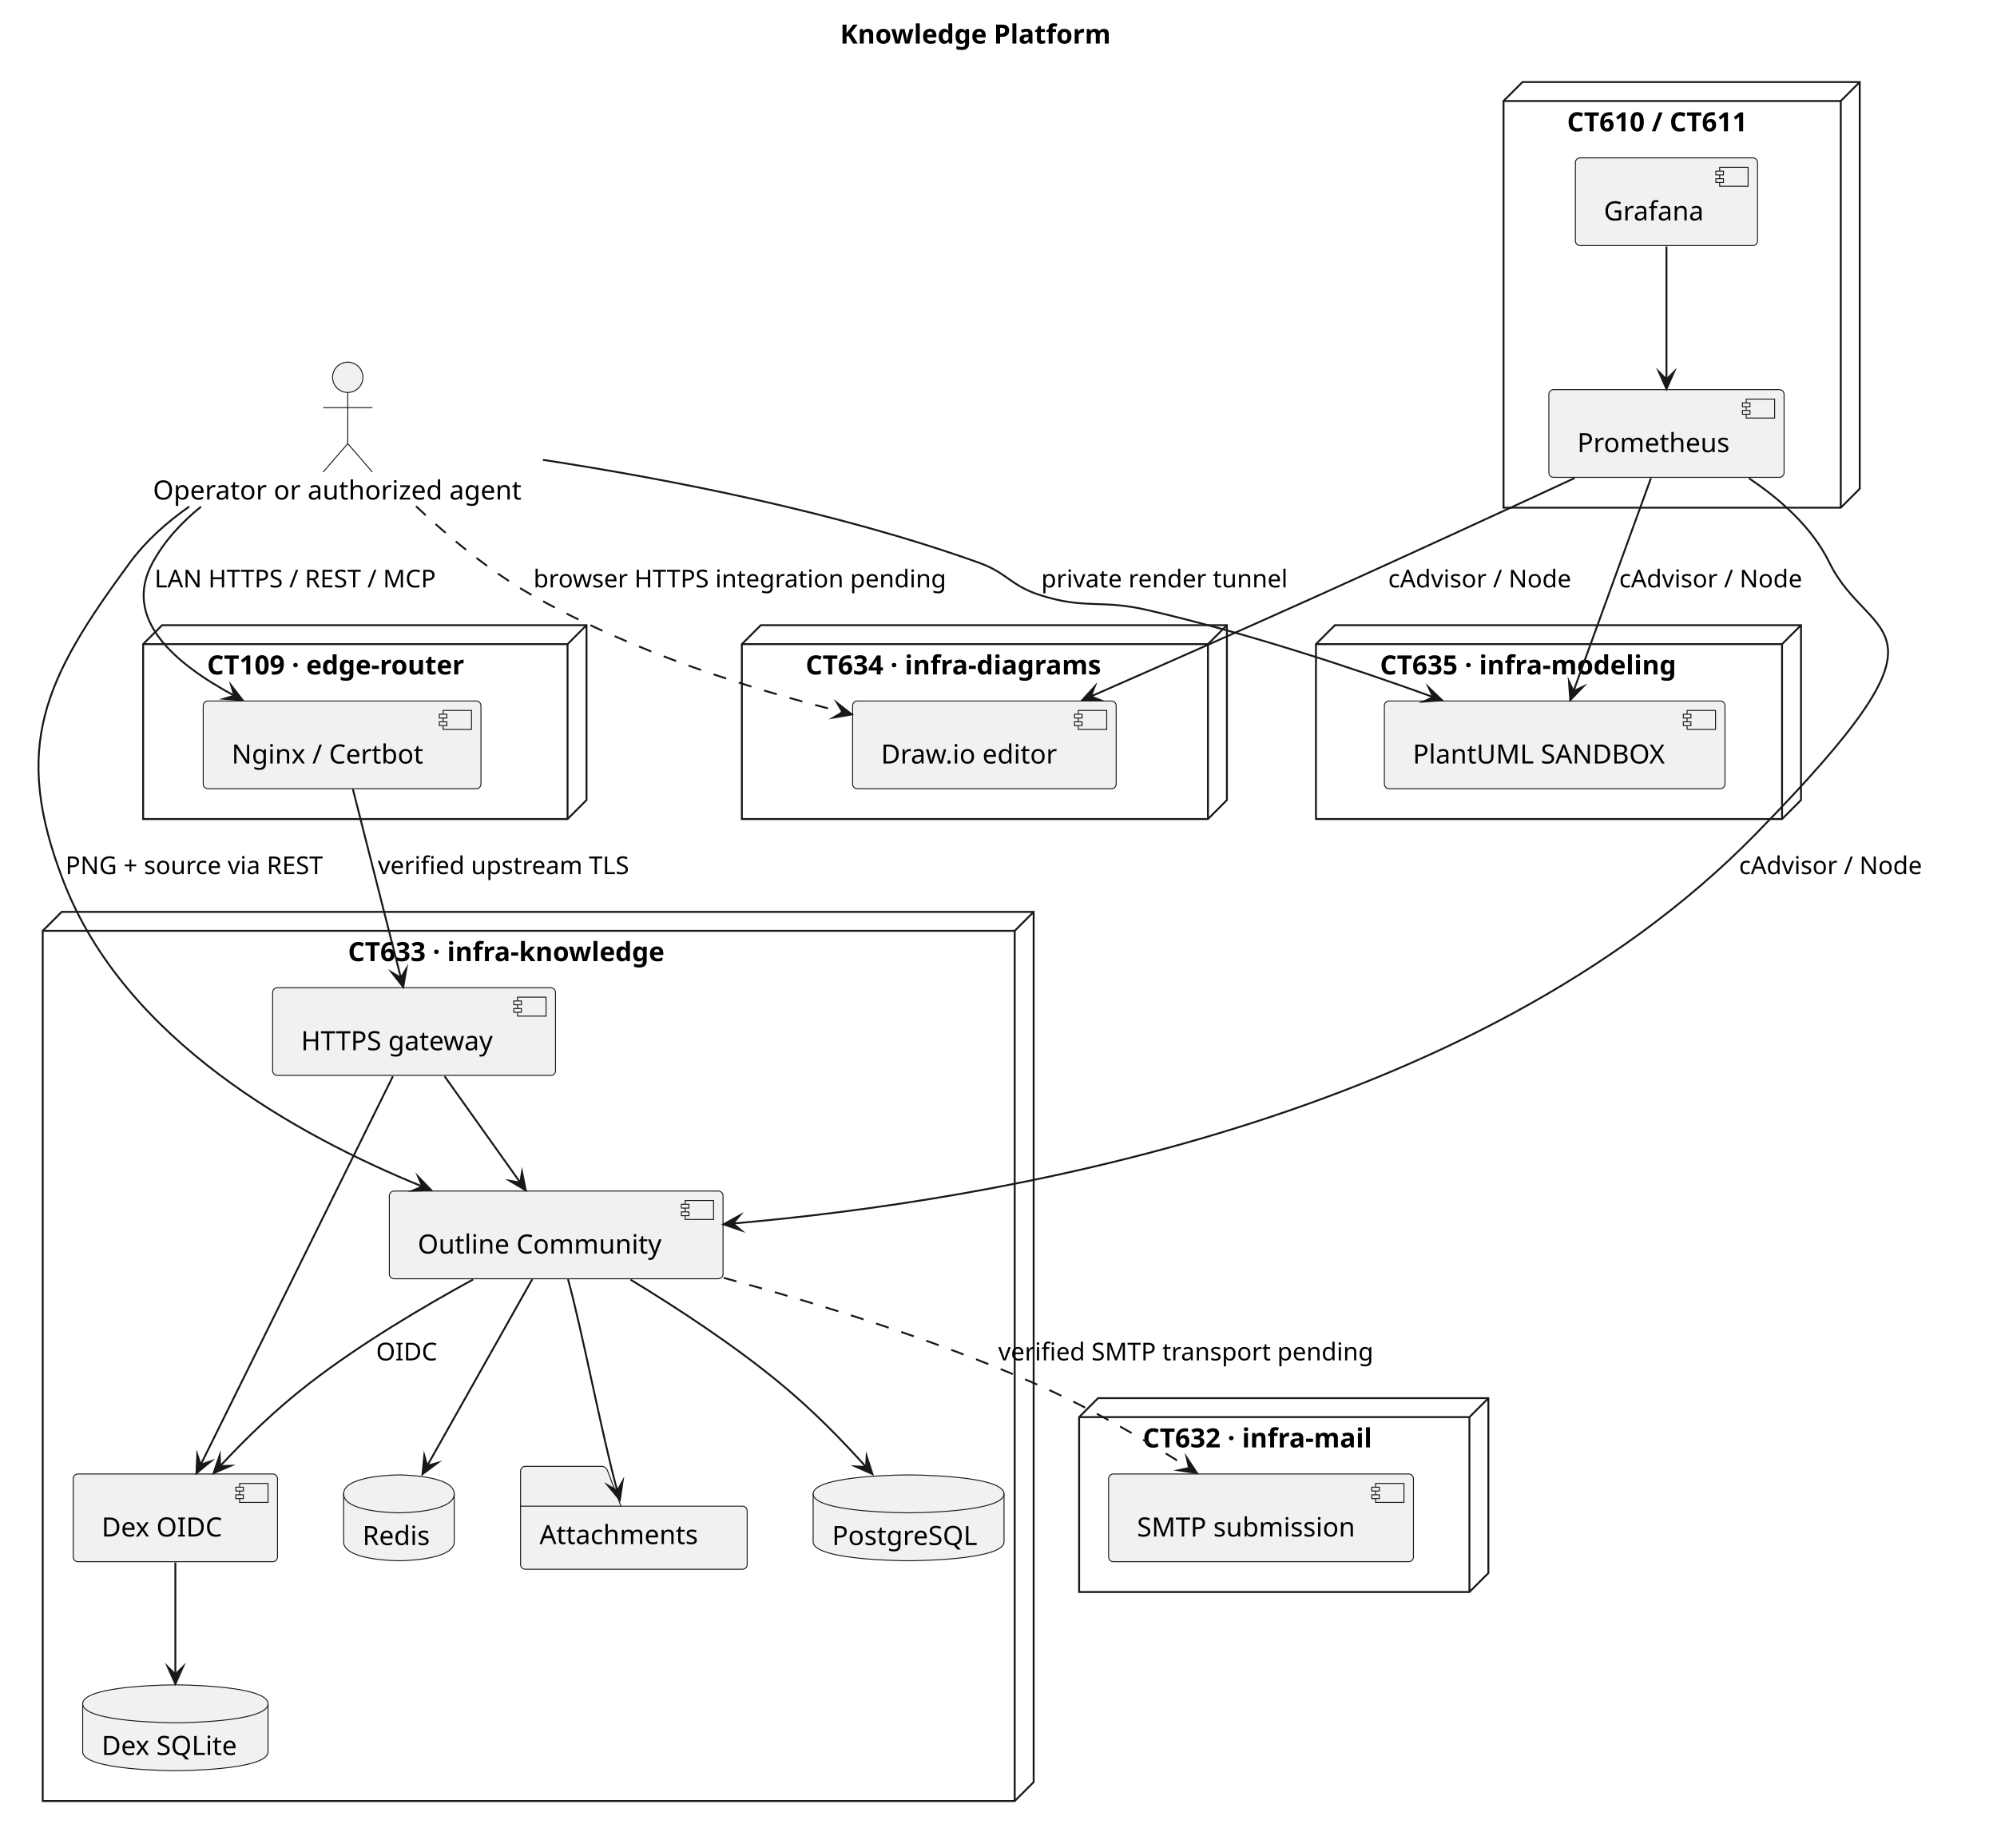
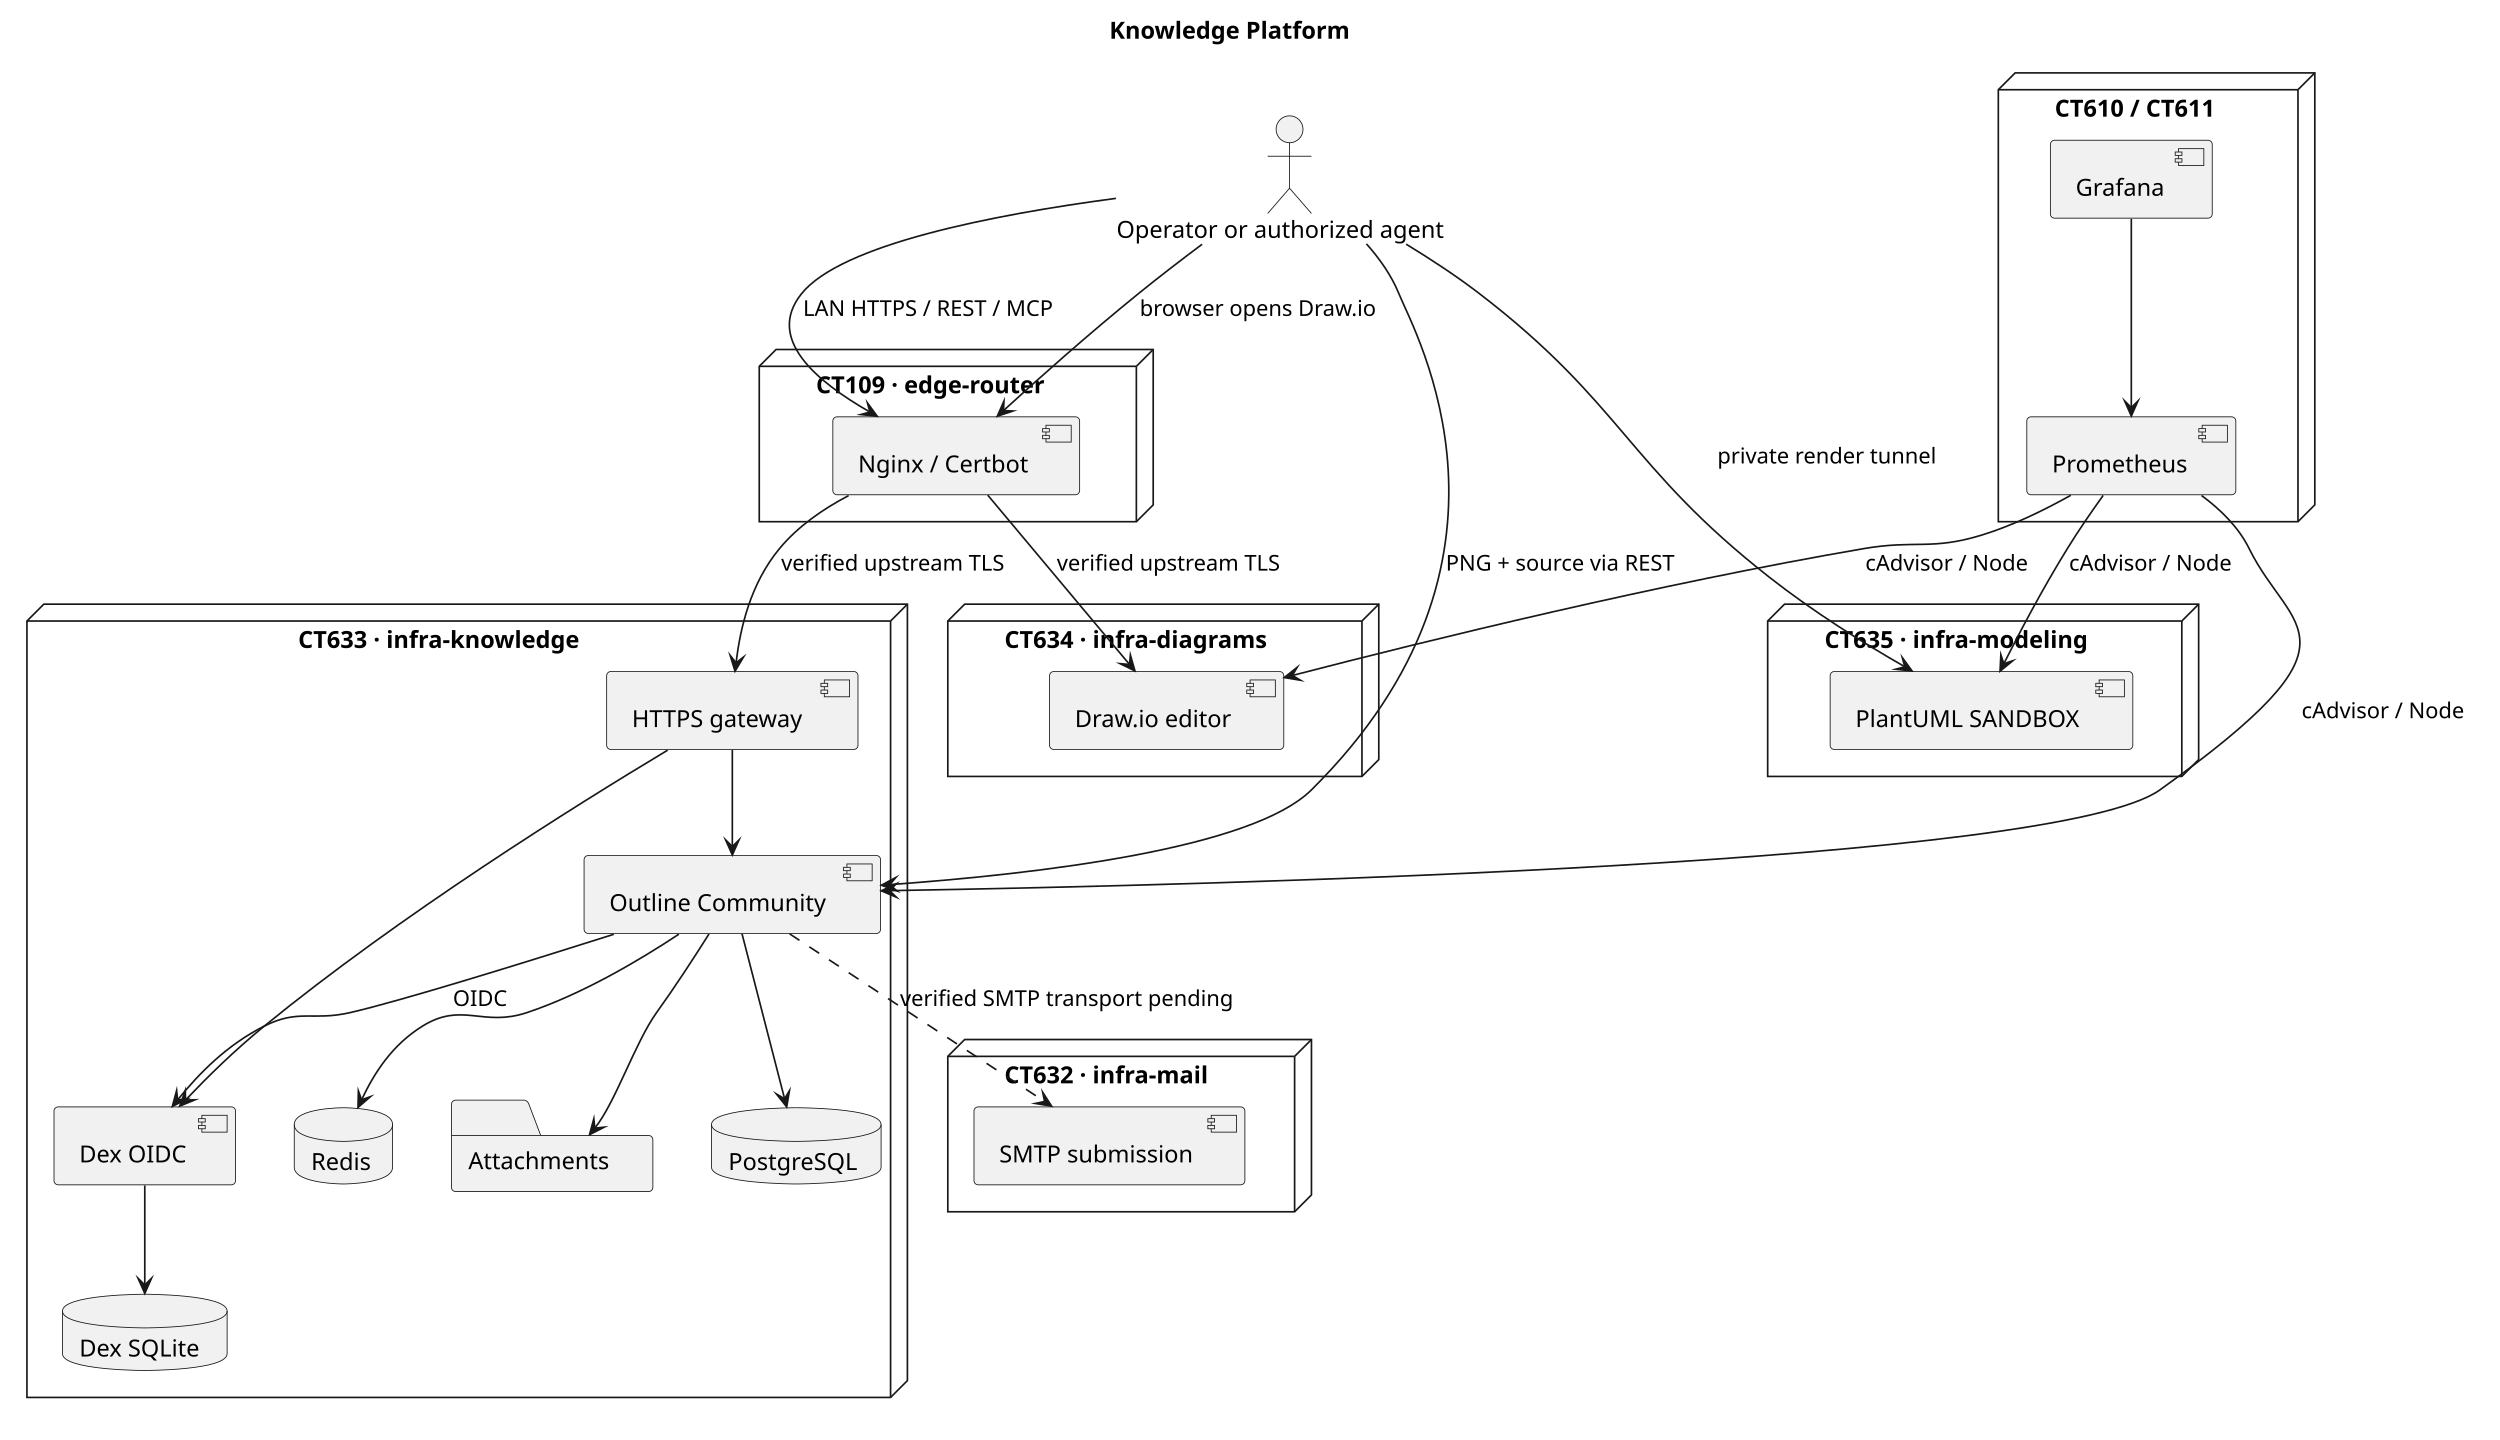
- <svg xmlns="http://www.w3.org/2000/svg" version="1.1" data-diagram-type="DESCRIPTION" style="width:1054px;height:975px;background:#FFFFFF;" width="1054px" height="975px" viewBox="0 0 1054 975" zoomAndPan="magnify" preserveAspectRatio="none" contentStyleType="text/css">
+ <svg xmlns="http://www.w3.org/2000/svg" version="1.1" data-diagram-type="DESCRIPTION" style="width:1485px;height:855px;background:#FFFFFF;" width="1485px" height="855px" viewBox="0 0 1485 855" zoomAndPan="magnify" preserveAspectRatio="none" contentStyleType="text/css">
  <defs />
  <g font-family="sans-serif" lengthAdjust="spacing">
    <g class="title" data-source-line="1">
-       <text x="443.413" y="22.995" fill="#000" font-size="14" textLength="160.474" font-weight="700">Knowledge Platform</text>
+       <text x="658.949" y="22.995" fill="#000" font-size="14" textLength="160.474" font-weight="700">Knowledge Platform</text>
    </g>
    <g class="cluster" data-qualified-name="CT109 . edge-router" id="ent0002" data-source-line="3">
-       <polygon points="75.55,339.897,85.55,329.897,309.55,329.897,309.55,422.187,299.55,432.187,75.55,432.187,75.55,339.897" fill="none" style="stroke:#181818;stroke-width:1;stroke-linejoin:miter;stroke-miterlimit:10;" />
-       <line x1="299.55" y1="339.897" x2="309.55" y2="329.897" style="stroke:#181818;stroke-width:1;" />
-       <line x1="75.55" y1="339.897" x2="299.55" y2="339.897" style="stroke:#181818;stroke-width:1;" />
-       <line x1="299.55" y1="339.897" x2="299.55" y2="432.187" style="stroke:#181818;stroke-width:1;" />
-       <text x="109.28" y="355.892" fill="#000" font-size="14" textLength="158.539" font-weight="700">CT109 · edge-router</text>
+       <polygon points="451,217.597,461,207.597,685,207.597,685,299.887,675,309.887,451,309.887,451,217.597" fill="none" style="stroke:#181818;stroke-width:1;stroke-linejoin:miter;stroke-miterlimit:10;" />
+       <line x1="675" y1="217.597" x2="685" y2="207.597" style="stroke:#181818;stroke-width:1;" />
+       <line x1="451" y1="217.597" x2="675" y2="217.597" style="stroke:#181818;stroke-width:1;" />
+       <line x1="675" y1="217.597" x2="675" y2="309.887" style="stroke:#181818;stroke-width:1;" />
+       <text x="484.73" y="233.592" fill="#000" font-size="14" textLength="158.539" font-weight="700">CT109 · edge-router</text>
    </g>
    <g class="cluster" data-qualified-name="CT633 . infra-knowledge" id="ent0004" data-source-line="6">
-       <polygon points="22.55,491.187,32.55,481.187,545.55,481.187,545.55,940.377,535.55,950.377,22.55,950.377,22.55,491.187" fill="none" style="stroke:#181818;stroke-width:1;stroke-linejoin:miter;stroke-miterlimit:10;" />
-       <line x1="535.55" y1="491.187" x2="545.55" y2="481.187" style="stroke:#181818;stroke-width:1;" />
-       <line x1="22.55" y1="491.187" x2="535.55" y2="491.187" style="stroke:#181818;stroke-width:1;" />
-       <line x1="535.55" y1="491.187" x2="535.55" y2="950.377" style="stroke:#181818;stroke-width:1;" />
-       <text x="183.653" y="507.182" fill="#000" font-size="14" textLength="192.794" font-weight="700">CT633 · infra-knowledge</text>
+       <polygon points="16,368.887,26,358.887,539,358.887,539,820.077,529,830.077,16,830.077,16,368.887" fill="none" style="stroke:#181818;stroke-width:1;stroke-linejoin:miter;stroke-miterlimit:10;" />
+       <line x1="529" y1="368.887" x2="539" y2="358.887" style="stroke:#181818;stroke-width:1;" />
+       <line x1="16" y1="368.887" x2="529" y2="368.887" style="stroke:#181818;stroke-width:1;" />
+       <line x1="529" y1="368.887" x2="529" y2="830.077" style="stroke:#181818;stroke-width:1;" />
+       <text x="177.103" y="384.882" fill="#000" font-size="14" textLength="192.794" font-weight="700">CT633 · infra-knowledge</text>
    </g>
    <g class="cluster" data-qualified-name="CT634 . infra-diagrams" id="ent0012" data-source-line="15">
-       <polygon points="391.55,339.897,401.55,329.897,647.55,329.897,647.55,422.187,637.55,432.187,391.55,432.187,391.55,339.897" fill="none" style="stroke:#181818;stroke-width:1;stroke-linejoin:miter;stroke-miterlimit:10;" />
-       <line x1="637.55" y1="339.897" x2="647.55" y2="329.897" style="stroke:#181818;stroke-width:1;" />
-       <line x1="391.55" y1="339.897" x2="637.55" y2="339.897" style="stroke:#181818;stroke-width:1;" />
-       <line x1="637.55" y1="339.897" x2="637.55" y2="432.187" style="stroke:#181818;stroke-width:1;" />
-       <text x="425.203" y="355.892" fill="#000" font-size="14" textLength="180.694" font-weight="700">CT634 · infra-diagrams</text>
+       <polygon points="563,368.887,573,358.887,819,358.887,819,451.187,809,461.187,563,461.187,563,368.887" fill="none" style="stroke:#181818;stroke-width:1;stroke-linejoin:miter;stroke-miterlimit:10;" />
+       <line x1="809" y1="368.887" x2="819" y2="358.887" style="stroke:#181818;stroke-width:1;" />
+       <line x1="563" y1="368.887" x2="809" y2="368.887" style="stroke:#181818;stroke-width:1;" />
+       <line x1="809" y1="368.887" x2="809" y2="461.187" style="stroke:#181818;stroke-width:1;" />
+       <text x="596.653" y="384.882" fill="#000" font-size="14" textLength="180.694" font-weight="700">CT634 · infra-diagrams</text>
    </g>
    <g class="cluster" data-qualified-name="CT635 . infra-modeling" id="ent0014" data-source-line="18">
-       <polygon points="694.55,339.897,704.55,329.897,950.55,329.897,950.55,422.187,940.55,432.187,694.55,432.187,694.55,339.897" fill="none" style="stroke:#181818;stroke-width:1;stroke-linejoin:miter;stroke-miterlimit:10;" />
-       <line x1="940.55" y1="339.897" x2="950.55" y2="329.897" style="stroke:#181818;stroke-width:1;" />
-       <line x1="694.55" y1="339.897" x2="940.55" y2="339.897" style="stroke:#181818;stroke-width:1;" />
-       <line x1="940.55" y1="339.897" x2="940.55" y2="432.187" style="stroke:#181818;stroke-width:1;" />
-       <text x="728.329" y="355.892" fill="#000" font-size="14" textLength="180.441" font-weight="700">CT635 · infra-modeling</text>
+       <polygon points="1050,368.887,1060,358.887,1306,358.887,1306,451.187,1296,461.187,1050,461.187,1050,368.887" fill="none" style="stroke:#181818;stroke-width:1;stroke-linejoin:miter;stroke-miterlimit:10;" />
+       <line x1="1296" y1="368.887" x2="1306" y2="358.887" style="stroke:#181818;stroke-width:1;" />
+       <line x1="1050" y1="368.887" x2="1296" y2="368.887" style="stroke:#181818;stroke-width:1;" />
+       <line x1="1296" y1="368.887" x2="1296" y2="461.187" style="stroke:#181818;stroke-width:1;" />
+       <text x="1083.779" y="384.882" fill="#000" font-size="14" textLength="180.441" font-weight="700">CT635 · infra-modeling</text>
    </g>
    <g class="cluster" data-qualified-name="CT632 . infra-mail" id="ent0016" data-source-line="21">
-       <polygon points="569.55,747.787,579.55,737.787,785.55,737.787,785.55,830.077,775.55,840.077,569.55,840.077,569.55,747.787" fill="none" style="stroke:#181818;stroke-width:1;stroke-linejoin:miter;stroke-miterlimit:10;" />
-       <line x1="775.55" y1="747.787" x2="785.55" y2="737.787" style="stroke:#181818;stroke-width:1;" />
-       <line x1="569.55" y1="747.787" x2="775.55" y2="747.787" style="stroke:#181818;stroke-width:1;" />
-       <line x1="775.55" y1="747.787" x2="775.55" y2="840.077" style="stroke:#181818;stroke-width:1;" />
-       <text x="603.167" y="763.782" fill="#000" font-size="14" textLength="140.766" font-weight="700">CT632 · infra-mail</text>
+       <polygon points="563,627.487,573,617.487,779,617.487,779,709.777,769,719.777,563,719.777,563,627.487" fill="none" style="stroke:#181818;stroke-width:1;stroke-linejoin:miter;stroke-miterlimit:10;" />
+       <line x1="769" y1="627.487" x2="779" y2="617.487" style="stroke:#181818;stroke-width:1;" />
+       <line x1="563" y1="627.487" x2="769" y2="627.487" style="stroke:#181818;stroke-width:1;" />
+       <line x1="769" y1="627.487" x2="769" y2="719.777" style="stroke:#181818;stroke-width:1;" />
+       <text x="596.617" y="643.482" fill="#000" font-size="14" textLength="140.766" font-weight="700">CT632 · infra-mail</text>
    </g>
    <g class="cluster" data-qualified-name="CT610 . CT611" id="ent0018" data-source-line="24">
-       <polygon points="793.55,53.297,803.55,43.297,981.55,43.297,981.55,257.897,971.55,267.897,793.55,267.897,793.55,53.297" fill="none" style="stroke:#181818;stroke-width:1;stroke-linejoin:miter;stroke-miterlimit:10;" />
-       <line x1="971.55" y1="53.297" x2="981.55" y2="43.297" style="stroke:#181818;stroke-width:1;" />
-       <line x1="793.55" y1="53.297" x2="971.55" y2="53.297" style="stroke:#181818;stroke-width:1;" />
-       <line x1="971.55" y1="53.297" x2="971.55" y2="267.897" style="stroke:#181818;stroke-width:1;" />
-       <text x="827.071" y="69.292" fill="#000" font-size="14" textLength="112.957" font-weight="700">CT610 / CT611</text>
+       <polygon points="1187,53.297,1197,43.297,1375,43.297,1375,299.887,1365,309.887,1187,309.887,1187,53.297" fill="none" style="stroke:#181818;stroke-width:1;stroke-linejoin:miter;stroke-miterlimit:10;" />
+       <line x1="1365" y1="53.297" x2="1375" y2="43.297" style="stroke:#181818;stroke-width:1;" />
+       <line x1="1187" y1="53.297" x2="1365" y2="53.297" style="stroke:#181818;stroke-width:1;" />
+       <line x1="1365" y1="53.297" x2="1365" y2="309.887" style="stroke:#181818;stroke-width:1;" />
+       <text x="1220.521" y="69.292" fill="#000" font-size="14" textLength="112.957" font-weight="700">CT610 / CT611</text>
    </g>
    <g class="entity" data-qualified-name="CT109 . edge-router.edge" id="ent0003" data-source-line="4">
-       <rect x="107.25" y="369.897" width="146.6" height="46.297" fill="#F1F1F1" style="stroke:#181818;stroke-width:0.5;" rx="2.5" ry="2.5" />
-       <rect x="233.85" y="374.897" width="15" height="10" fill="#F1F1F1" style="stroke:#181818;stroke-width:0.5;" />
-       <rect x="231.85" y="376.897" width="4" height="2" fill="#F1F1F1" style="stroke:#181818;stroke-width:0.5;" />
-       <rect x="231.85" y="380.897" width="4" height="2" fill="#F1F1F1" style="stroke:#181818;stroke-width:0.5;" />
-       <text x="122.25" y="402.892" fill="#000" font-size="14" textLength="106.6">Nginx / Certbot</text>
+       <rect x="494.7" y="247.597" width="146.6" height="46.297" fill="#F1F1F1" style="stroke:#181818;stroke-width:0.5;" rx="2.5" ry="2.5" />
+       <rect x="621.3" y="252.597" width="15" height="10" fill="#F1F1F1" style="stroke:#181818;stroke-width:0.5;" />
+       <rect x="619.3" y="254.597" width="4" height="2" fill="#F1F1F1" style="stroke:#181818;stroke-width:0.5;" />
+       <rect x="619.3" y="258.597" width="4" height="2" fill="#F1F1F1" style="stroke:#181818;stroke-width:0.5;" />
+       <text x="509.7" y="280.592" fill="#000" font-size="14" textLength="106.6">Nginx / Certbot</text>
    </g>
    <g class="entity" data-qualified-name="CT633 . infra-knowledge.gateway" id="ent0005" data-source-line="7">
-       <rect x="143.9" y="521.187" width="149.293" height="46.297" fill="#F1F1F1" style="stroke:#181818;stroke-width:0.5;" rx="2.5" ry="2.5" />
-       <rect x="273.193" y="526.187" width="15" height="10" fill="#F1F1F1" style="stroke:#181818;stroke-width:0.5;" />
-       <rect x="271.193" y="528.187" width="4" height="2" fill="#F1F1F1" style="stroke:#181818;stroke-width:0.5;" />
-       <rect x="271.193" y="532.187" width="4" height="2" fill="#F1F1F1" style="stroke:#181818;stroke-width:0.5;" />
-       <text x="158.9" y="554.182" fill="#000" font-size="14" textLength="109.293">HTTPS gateway</text>
+       <rect x="360.35" y="398.887" width="149.293" height="46.297" fill="#F1F1F1" style="stroke:#181818;stroke-width:0.5;" rx="2.5" ry="2.5" />
+       <rect x="489.643" y="403.887" width="15" height="10" fill="#F1F1F1" style="stroke:#181818;stroke-width:0.5;" />
+       <rect x="487.643" y="405.887" width="4" height="2" fill="#F1F1F1" style="stroke:#181818;stroke-width:0.5;" />
+       <rect x="487.643" y="409.887" width="4" height="2" fill="#F1F1F1" style="stroke:#181818;stroke-width:0.5;" />
+       <text x="375.35" y="431.882" fill="#000" font-size="14" textLength="109.293">HTTPS gateway</text>
    </g>
    <g class="entity" data-qualified-name="CT633 . infra-knowledge.dex" id="ent0006" data-source-line="8">
-       <rect x="38.63" y="777.787" width="107.833" height="46.297" fill="#F1F1F1" style="stroke:#181818;stroke-width:0.5;" rx="2.5" ry="2.5" />
-       <rect x="126.463" y="782.787" width="15" height="10" fill="#F1F1F1" style="stroke:#181818;stroke-width:0.5;" />
-       <rect x="124.463" y="784.787" width="4" height="2" fill="#F1F1F1" style="stroke:#181818;stroke-width:0.5;" />
-       <rect x="124.463" y="788.787" width="4" height="2" fill="#F1F1F1" style="stroke:#181818;stroke-width:0.5;" />
-       <text x="53.63" y="810.782" fill="#000" font-size="14" textLength="67.833">Dex OIDC</text>
+       <rect x="32.08" y="657.487" width="107.833" height="46.297" fill="#F1F1F1" style="stroke:#181818;stroke-width:0.5;" rx="2.5" ry="2.5" />
+       <rect x="119.913" y="662.487" width="15" height="10" fill="#F1F1F1" style="stroke:#181818;stroke-width:0.5;" />
+       <rect x="117.913" y="664.487" width="4" height="2" fill="#F1F1F1" style="stroke:#181818;stroke-width:0.5;" />
+       <rect x="117.913" y="668.487" width="4" height="2" fill="#F1F1F1" style="stroke:#181818;stroke-width:0.5;" />
+       <text x="47.08" y="690.482" fill="#000" font-size="14" textLength="67.833">Dex OIDC</text>
    </g>
    <g class="entity" data-qualified-name="CT633 . infra-knowledge.wiki" id="ent0007" data-source-line="9">
-       <rect x="205.49" y="628.487" width="176.124" height="46.297" fill="#F1F1F1" style="stroke:#181818;stroke-width:0.5;" rx="2.5" ry="2.5" />
-       <rect x="361.614" y="633.487" width="15" height="10" fill="#F1F1F1" style="stroke:#181818;stroke-width:0.5;" />
-       <rect x="359.614" y="635.487" width="4" height="2" fill="#F1F1F1" style="stroke:#181818;stroke-width:0.5;" />
-       <rect x="359.614" y="639.487" width="4" height="2" fill="#F1F1F1" style="stroke:#181818;stroke-width:0.5;" />
-       <text x="220.49" y="661.482" fill="#000" font-size="14" textLength="136.124">Outline Community</text>
+       <rect x="346.94" y="508.187" width="176.124" height="46.297" fill="#F1F1F1" style="stroke:#181818;stroke-width:0.5;" rx="2.5" ry="2.5" />
+       <rect x="503.064" y="513.187" width="15" height="10" fill="#F1F1F1" style="stroke:#181818;stroke-width:0.5;" />
+       <rect x="501.064" y="515.187" width="4" height="2" fill="#F1F1F1" style="stroke:#181818;stroke-width:0.5;" />
+       <rect x="501.064" y="519.187" width="4" height="2" fill="#F1F1F1" style="stroke:#181818;stroke-width:0.5;" />
+       <text x="361.94" y="541.182" fill="#000" font-size="14" textLength="136.124">Outline Community</text>
    </g>
    <g class="entity" data-qualified-name="CT633 . infra-knowledge.pg" id="ent0008" data-source-line="10">
-       <path d="M429.17,788.287 C429.17,778.287 479.546,778.287 479.546,778.287 C479.546,778.287 529.923,778.287 529.923,788.287 L529.923,813.584 C529.923,823.584 479.546,823.584 479.546,823.584 C479.546,823.584 429.17,823.584 429.17,813.584 L429.17,788.287" style="stroke:#181818;stroke-width:0.5;" fill="#F1F1F1" />
-       <path d="M429.17,788.287 C429.17,798.287 479.546,798.287 479.546,798.287 C479.546,798.287 529.923,798.287 529.923,788.287" style="stroke:#181818;stroke-width:0.5;" fill="none" />
-       <text x="439.17" y="815.282" fill="#000" font-size="14" textLength="80.753">PostgreSQL</text>
+       <path d="M422.62,667.987 C422.62,657.987 472.996,657.987 472.996,657.987 C472.996,657.987 523.373,657.987 523.373,667.987 L523.373,693.284 C523.373,703.284 472.996,703.284 472.996,703.284 C472.996,703.284 422.62,703.284 422.62,693.284 L422.62,667.987" style="stroke:#181818;stroke-width:0.5;" fill="#F1F1F1" />
+       <path d="M422.62,667.987 C422.62,677.987 472.996,677.987 472.996,677.987 C472.996,677.987 523.373,677.987 523.373,667.987" style="stroke:#181818;stroke-width:0.5;" fill="none" />
+       <text x="432.62" y="694.982" fill="#000" font-size="14" textLength="80.753">PostgreSQL</text>
    </g>
    <g class="entity" data-qualified-name="CT633 . infra-knowledge.Redis" id="ent0009" data-source-line="11">
-       <path d="M181.34,788.287 C181.34,778.287 210.546,778.287 210.546,778.287 C210.546,778.287 239.751,778.287 239.751,788.287 L239.751,813.584 C239.751,823.584 210.546,823.584 210.546,823.584 C210.546,823.584 181.34,823.584 181.34,813.584 L181.34,788.287" style="stroke:#181818;stroke-width:0.5;" fill="#F1F1F1" />
-       <path d="M181.34,788.287 C181.34,798.287 210.546,798.287 210.546,798.287 C210.546,798.287 239.751,798.287 239.751,788.287" style="stroke:#181818;stroke-width:0.5;" fill="none" />
-       <text x="191.34" y="815.282" fill="#000" font-size="14" textLength="38.411">Redis</text>
+       <path d="M174.79,667.987 C174.79,657.987 203.996,657.987 203.996,657.987 C203.996,657.987 233.201,657.987 233.201,667.987 L233.201,693.284 C233.201,703.284 203.996,703.284 203.996,703.284 C203.996,703.284 174.79,703.284 174.79,693.284 L174.79,667.987" style="stroke:#181818;stroke-width:0.5;" fill="#F1F1F1" />
+       <path d="M174.79,667.987 C174.79,677.987 203.996,677.987 203.996,677.987 C203.996,677.987 233.201,677.987 233.201,667.987" style="stroke:#181818;stroke-width:0.5;" fill="none" />
+       <text x="184.79" y="694.982" fill="#000" font-size="14" textLength="38.411">Redis</text>
    </g>
    <g class="entity" data-qualified-name="CT633 . infra-knowledge.Attachments" id="ent0010" data-source-line="12">
-       <path d="M277.24,773.787 L318.24,773.787 A3.75,3.75 0 0 1 320.74,776.287 L327.74,794.787 L391.852,794.787 A2.5,2.5 0 0 1 394.352,797.287 L394.352,825.584 A2.5,2.5 0 0 1 391.852,828.084 L277.24,828.084 A2.5,2.5 0 0 1 274.74,825.584 L274.74,776.287 A2.5,2.5 0 0 1 277.24,773.787" style="stroke:#181818;stroke-width:0.5;" fill="#F1F1F1" />
-       <line x1="274.74" y1="794.787" x2="327.74" y2="794.787" style="stroke:#181818;stroke-width:0.5;" />
-       <text x="284.74" y="814.782" fill="#000" font-size="14" textLength="89.612">Attachments</text>
+       <path d="M270.69,653.487 L311.69,653.487 A3.75,3.75 0 0 1 314.19,655.987 L321.19,674.487 L385.302,674.487 A2.5,2.5 0 0 1 387.802,676.987 L387.802,705.284 A2.5,2.5 0 0 1 385.302,707.784 L270.69,707.784 A2.5,2.5 0 0 1 268.19,705.284 L268.19,655.987 A2.5,2.5 0 0 1 270.69,653.487" style="stroke:#181818;stroke-width:0.5;" fill="#F1F1F1" />
+       <line x1="268.19" y1="674.487" x2="321.19" y2="674.487" style="stroke:#181818;stroke-width:0.5;" />
+       <text x="278.19" y="694.482" fill="#000" font-size="14" textLength="89.612">Attachments</text>
    </g>
    <g class="entity" data-qualified-name="CT633 . infra-knowledge.sqlite" id="ent0011" data-source-line="13">
-       <path d="M43.64,899.077 C43.64,889.077 92.554,889.077 92.554,889.077 C92.554,889.077 141.467,889.077 141.467,899.077 L141.467,924.374 C141.467,934.374 92.554,934.374 92.554,934.374 C92.554,934.374 43.64,934.374 43.64,924.374 L43.64,899.077" style="stroke:#181818;stroke-width:0.5;" fill="#F1F1F1" />
-       <path d="M43.64,899.077 C43.64,909.077 92.554,909.077 92.554,909.077 C92.554,909.077 141.467,909.077 141.467,899.077" style="stroke:#181818;stroke-width:0.5;" fill="none" />
-       <text x="53.64" y="926.072" fill="#000" font-size="14" textLength="77.827">Dex SQLite</text>
+       <path d="M37.09,778.777 C37.09,768.777 86.004,768.777 86.004,768.777 C86.004,768.777 134.917,768.777 134.917,778.777 L134.917,804.074 C134.917,814.074 86.004,814.074 86.004,814.074 C86.004,814.074 37.09,814.074 37.09,804.074 L37.09,778.777" style="stroke:#181818;stroke-width:0.5;" fill="#F1F1F1" />
+       <path d="M37.09,778.777 C37.09,788.777 86.004,788.777 86.004,788.777 C86.004,788.777 134.917,788.777 134.917,778.777" style="stroke:#181818;stroke-width:0.5;" fill="none" />
+       <text x="47.09" y="805.772" fill="#000" font-size="14" textLength="77.827">Dex SQLite</text>
    </g>
    <g class="entity" data-qualified-name="CT634 . infra-diagrams.draw" id="ent0013" data-source-line="16">
-       <rect x="449.99" y="369.897" width="139.121" height="46.297" fill="#F1F1F1" style="stroke:#181818;stroke-width:0.5;" rx="2.5" ry="2.5" />
-       <rect x="569.111" y="374.897" width="15" height="10" fill="#F1F1F1" style="stroke:#181818;stroke-width:0.5;" />
-       <rect x="567.111" y="376.897" width="4" height="2" fill="#F1F1F1" style="stroke:#181818;stroke-width:0.5;" />
-       <rect x="567.111" y="380.897" width="4" height="2" fill="#F1F1F1" style="stroke:#181818;stroke-width:0.5;" />
-       <text x="464.99" y="402.892" fill="#000" font-size="14" textLength="99.121">Draw.io editor</text>
+       <rect x="623.44" y="398.887" width="139.121" height="46.297" fill="#F1F1F1" style="stroke:#181818;stroke-width:0.5;" rx="2.5" ry="2.5" />
+       <rect x="742.561" y="403.887" width="15" height="10" fill="#F1F1F1" style="stroke:#181818;stroke-width:0.5;" />
+       <rect x="740.561" y="405.887" width="4" height="2" fill="#F1F1F1" style="stroke:#181818;stroke-width:0.5;" />
+       <rect x="740.561" y="409.887" width="4" height="2" fill="#F1F1F1" style="stroke:#181818;stroke-width:0.5;" />
+       <text x="638.44" y="431.882" fill="#000" font-size="14" textLength="99.121">Draw.io editor</text>
    </g>
    <g class="entity" data-qualified-name="CT635 . infra-modeling.plant" id="ent0015" data-source-line="19">
-       <rect x="730.66" y="369.897" width="179.781" height="46.297" fill="#F1F1F1" style="stroke:#181818;stroke-width:0.5;" rx="2.5" ry="2.5" />
-       <rect x="890.441" y="374.897" width="15" height="10" fill="#F1F1F1" style="stroke:#181818;stroke-width:0.5;" />
-       <rect x="888.441" y="376.897" width="4" height="2" fill="#F1F1F1" style="stroke:#181818;stroke-width:0.5;" />
-       <rect x="888.441" y="380.897" width="4" height="2" fill="#F1F1F1" style="stroke:#181818;stroke-width:0.5;" />
-       <text x="745.66" y="402.892" fill="#000" font-size="14" textLength="139.781">PlantUML SANDBOX</text>
+       <rect x="1087.11" y="398.887" width="179.781" height="46.297" fill="#F1F1F1" style="stroke:#181818;stroke-width:0.5;" rx="2.5" ry="2.5" />
+       <rect x="1246.891" y="403.887" width="15" height="10" fill="#F1F1F1" style="stroke:#181818;stroke-width:0.5;" />
+       <rect x="1244.891" y="405.887" width="4" height="2" fill="#F1F1F1" style="stroke:#181818;stroke-width:0.5;" />
+       <rect x="1244.891" y="409.887" width="4" height="2" fill="#F1F1F1" style="stroke:#181818;stroke-width:0.5;" />
+       <text x="1102.11" y="431.882" fill="#000" font-size="14" textLength="139.781">PlantUML SANDBOX</text>
    </g>
    <g class="entity" data-qualified-name="CT632 . infra-mail.mail" id="ent0017" data-source-line="22">
-       <rect x="585.1" y="777.787" width="160.907" height="46.297" fill="#F1F1F1" style="stroke:#181818;stroke-width:0.5;" rx="2.5" ry="2.5" />
-       <rect x="726.007" y="782.787" width="15" height="10" fill="#F1F1F1" style="stroke:#181818;stroke-width:0.5;" />
-       <rect x="724.007" y="784.787" width="4" height="2" fill="#F1F1F1" style="stroke:#181818;stroke-width:0.5;" />
-       <rect x="724.007" y="788.787" width="4" height="2" fill="#F1F1F1" style="stroke:#181818;stroke-width:0.5;" />
-       <text x="600.1" y="810.782" fill="#000" font-size="14" textLength="120.907">SMTP submission</text>
+       <rect x="578.55" y="657.487" width="160.907" height="46.297" fill="#F1F1F1" style="stroke:#181818;stroke-width:0.5;" rx="2.5" ry="2.5" />
+       <rect x="719.457" y="662.487" width="15" height="10" fill="#F1F1F1" style="stroke:#181818;stroke-width:0.5;" />
+       <rect x="717.457" y="664.487" width="4" height="2" fill="#F1F1F1" style="stroke:#181818;stroke-width:0.5;" />
+       <rect x="717.457" y="668.487" width="4" height="2" fill="#F1F1F1" style="stroke:#181818;stroke-width:0.5;" />
+       <text x="593.55" y="690.482" fill="#000" font-size="14" textLength="120.907">SMTP submission</text>
    </g>
    <g class="entity" data-qualified-name="CT610 . CT611.Prometheus" id="ent0019" data-source-line="25">
-       <rect x="817.47" y="205.597" width="124.157" height="46.297" fill="#F1F1F1" style="stroke:#181818;stroke-width:0.5;" rx="2.5" ry="2.5" />
-       <rect x="921.627" y="210.597" width="15" height="10" fill="#F1F1F1" style="stroke:#181818;stroke-width:0.5;" />
-       <rect x="919.627" y="212.597" width="4" height="2" fill="#F1F1F1" style="stroke:#181818;stroke-width:0.5;" />
-       <rect x="919.627" y="216.597" width="4" height="2" fill="#F1F1F1" style="stroke:#181818;stroke-width:0.5;" />
-       <text x="832.47" y="238.592" fill="#000" font-size="14" textLength="84.157">Prometheus</text>
+       <rect x="1203.92" y="247.597" width="124.157" height="46.297" fill="#F1F1F1" style="stroke:#181818;stroke-width:0.5;" rx="2.5" ry="2.5" />
+       <rect x="1308.077" y="252.597" width="15" height="10" fill="#F1F1F1" style="stroke:#181818;stroke-width:0.5;" />
+       <rect x="1306.077" y="254.597" width="4" height="2" fill="#F1F1F1" style="stroke:#181818;stroke-width:0.5;" />
+       <rect x="1306.077" y="258.597" width="4" height="2" fill="#F1F1F1" style="stroke:#181818;stroke-width:0.5;" />
+       <text x="1218.92" y="280.592" fill="#000" font-size="14" textLength="84.157">Prometheus</text>
    </g>
    <g class="entity" data-qualified-name="CT610 . CT611.Grafana" id="ent0020" data-source-line="26">
-       <rect x="831.48" y="83.297" width="96.144" height="46.297" fill="#F1F1F1" style="stroke:#181818;stroke-width:0.5;" rx="2.5" ry="2.5" />
-       <rect x="907.624" y="88.297" width="15" height="10" fill="#F1F1F1" style="stroke:#181818;stroke-width:0.5;" />
-       <rect x="905.624" y="90.297" width="4" height="2" fill="#F1F1F1" style="stroke:#181818;stroke-width:0.5;" />
-       <rect x="905.624" y="94.297" width="4" height="2" fill="#F1F1F1" style="stroke:#181818;stroke-width:0.5;" />
-       <text x="846.48" y="116.292" fill="#000" font-size="14" textLength="56.144">Grafana</text>
+       <rect x="1217.93" y="83.297" width="96.144" height="46.297" fill="#F1F1F1" style="stroke:#181818;stroke-width:0.5;" rx="2.5" ry="2.5" />
+       <rect x="1294.074" y="88.297" width="15" height="10" fill="#F1F1F1" style="stroke:#181818;stroke-width:0.5;" />
+       <rect x="1292.074" y="90.297" width="4" height="2" fill="#F1F1F1" style="stroke:#181818;stroke-width:0.5;" />
+       <rect x="1292.074" y="94.297" width="4" height="2" fill="#F1F1F1" style="stroke:#181818;stroke-width:0.5;" />
+       <text x="1232.93" y="116.292" fill="#000" font-size="14" textLength="56.144">Grafana</text>
    </g>
    <g class="entity" data-qualified-name="user" id="ent0001" data-source-line="2">
-       <ellipse cx="183.546" cy="199.097" rx="8" ry="8" fill="#F1F1F1" style="stroke:#181818;stroke-width:0.5;" />
-       <path d="M183.546,207.097 L183.546,234.097 M170.546,215.097 L196.546,215.097 M183.546,234.097 L170.546,249.097 M183.546,234.097 L196.546,249.097" style="stroke:#181818;stroke-width:0.5;" fill="none" />
-       <text x="80.72" y="263.592" fill="#000" font-size="14" textLength="205.652">Operator or authorized agent</text>
+       <ellipse cx="765.996" cy="76.797" rx="8" ry="8" fill="#F1F1F1" style="stroke:#181818;stroke-width:0.5;" />
+       <path d="M765.996,84.797 L765.996,111.797 M752.996,92.797 L778.996,92.797 M765.996,111.797 L752.996,126.797 M765.996,111.797 L778.996,126.797" style="stroke:#181818;stroke-width:0.5;" fill="none" />
+       <text x="663.17" y="141.292" fill="#000" font-size="14" textLength="205.652">Operator or authorized agent</text>
    </g>
    <g class="link" data-entity-1="ent0001" data-entity-2="ent0003" id="lnk21" data-source-line="28" data-link-type="dependency">
-       <path d="M106.1,267.347 C95.85,275.637 86.75,285.447 80.55,296.897 C64.51,326.497 91.801,349.889 123.661,367.109" style="stroke:#181818;stroke-width:1;" fill="none" id="user-to-edge" />
-       <polygon points="128.06,369.487,122.044,361.689,123.661,367.109,118.241,368.726,128.06,369.487" fill="#181818" style="stroke:#181818;stroke-width:1;stroke-linejoin:miter;stroke-miterlimit:10;" />
-       <text x="81.55" y="309.964" fill="#000" font-size="13" textLength="158.603">LAN HTTPS / REST / MCP</text>
+       <path d="M662.87,117.827 C589.25,127.617 499.31,145.267 476,174.597 C454.91,201.127 484.322,226.18 516.732,244.76" style="stroke:#181818;stroke-width:1;" fill="none" id="user-to-edge" />
+       <polygon points="521.07,247.247,515.251,239.301,516.732,244.76,511.273,246.241,521.07,247.247" fill="#181818" style="stroke:#181818;stroke-width:1;stroke-linejoin:miter;stroke-miterlimit:10;" />
+       <text x="477" y="187.664" fill="#000" font-size="13" textLength="158.603">LAN HTTPS / REST / MCP</text>
+     </g>
+     <g class="link" data-entity-1="ent0001" data-entity-2="ent0003" id="lnk32" data-source-line="39" data-link-type="dependency">
+       <path d="M714.05,145.087 C701.44,154.527 688.11,164.767 676,174.597 C646.5,198.527 617.655,224.209 596.085,243.869" style="stroke:#181818;stroke-width:1;" fill="none" id="user-to-edge-1" />
+       <polygon points="592.39,247.237,601.736,244.131,596.085,243.869,596.347,238.218,592.39,247.237" fill="#181818" style="stroke:#181818;stroke-width:1;stroke-linejoin:miter;stroke-miterlimit:10;" />
+       <text x="677" y="187.664" fill="#000" font-size="13" textLength="149.43">browser opens Draw.io</text>
    </g>
    <g class="link" data-entity-1="ent0003" data-entity-2="ent0005" id="lnk22" data-source-line="29" data-link-type="dependency">
-       <path d="M186.24,416.397 C193.4,444.537 204.407,487.771 211.587,515.991" style="stroke:#181818;stroke-width:1;" fill="none" id="edge-to-gateway" />
-       <polygon points="212.82,520.837,214.477,511.128,211.587,515.991,206.724,513.101,212.82,520.837" fill="#181818" style="stroke:#181818;stroke-width:1;stroke-linejoin:miter;stroke-miterlimit:10;" />
-       <text x="199.41" y="461.254" fill="#000" font-size="13" textLength="143.121">verified upstream TLS</text>
+       <path d="M504.08,294.377 C488.87,302.337 473.91,312.687 463,325.887 C445.78,346.737 439.755,372.834 437.205,393.744" style="stroke:#181818;stroke-width:1;" fill="none" id="edge-to-gateway" />
+       <polygon points="436.6,398.707,441.66,390.257,437.205,393.744,433.719,389.289,436.6,398.707" fill="#181818" style="stroke:#181818;stroke-width:1;stroke-linejoin:miter;stroke-miterlimit:10;" />
+       <text x="464" y="338.954" fill="#000" font-size="13" textLength="143.121">verified upstream TLS</text>
    </g>
    <g class="link" data-entity-1="ent0005" data-entity-2="ent0007" id="lnk23" data-source-line="30" data-link-type="dependency">
-       <path d="M234.64,567.927 C247.29,585.697 261.939,606.254 274.589,624.014" style="stroke:#181818;stroke-width:1;" fill="none" id="gateway-to-wiki" />
-       <polygon points="277.49,628.087,275.527,618.436,274.589,624.014,269.011,623.077,277.49,628.087" fill="#181818" style="stroke:#181818;stroke-width:1;stroke-linejoin:miter;stroke-miterlimit:10;" />
+       <path d="M435,445.527 C435,463.847 435,484.567 435,502.867" style="stroke:#181818;stroke-width:1;" fill="none" id="gateway-to-wiki" />
+       <polygon points="435,507.867,439,498.867,435,502.867,431,498.867,435,507.867" fill="#181818" style="stroke:#181818;stroke-width:1;stroke-linejoin:miter;stroke-miterlimit:10;" />
    </g>
    <g class="link" data-entity-1="ent0005" data-entity-2="ent0006" id="lnk24" data-source-line="31" data-link-type="dependency">
-       <path d="M207.37,567.927 C183.46,616.247 129.807,724.635 105.927,772.905" style="stroke:#181818;stroke-width:1;" fill="none" id="gateway-to-dex" />
-       <polygon points="103.71,777.387,111.286,771.094,105.927,772.905,104.116,767.546,103.71,777.387" fill="#181818" style="stroke:#181818;stroke-width:1;stroke-linejoin:miter;stroke-miterlimit:10;" />
+       <path d="M396.54,445.627 C341.37,478.737 237.55,543.667 157,609.487 C139.02,624.177 123.861,639.089 110.201,653.409" style="stroke:#181818;stroke-width:1;" fill="none" id="gateway-to-dex" />
+       <polygon points="106.75,657.027,115.856,653.276,110.201,653.409,110.068,647.754,106.75,657.027" fill="#181818" style="stroke:#181818;stroke-width:1;stroke-linejoin:miter;stroke-miterlimit:10;" />
    </g>
    <g class="link" data-entity-1="ent0007" data-entity-2="ent0006" id="lnk25" data-source-line="32" data-link-type="dependency">
-       <path d="M249.7,675.157 C223.66,689.367 190.56,708.937 163.55,729.787 C145.03,744.077 129.715,759.155 116.145,773.665" style="stroke:#181818;stroke-width:1;" fill="none" id="wiki-to-dex" />
-       <polygon points="112.73,777.317,121.799,773.476,116.145,773.665,115.956,768.011,112.73,777.317" fill="#181818" style="stroke:#181818;stroke-width:1;stroke-linejoin:miter;stroke-miterlimit:10;" />
-       <text x="198.49" y="717.854" fill="#000" font-size="13" textLength="33.154">OIDC</text>
+       <path d="M364.58,554.967 C309.66,572.397 237.86,594.627 208,601.487 C185.64,606.617 177.48,599.147 157,609.487 C134.88,620.647 118.468,637.343 105.508,653.333" style="stroke:#181818;stroke-width:1;" fill="none" id="wiki-to-dex" />
+       <polygon points="102.36,657.217,111.134,652.744,105.508,653.333,104.919,647.706,102.36,657.217" fill="#181818" style="stroke:#181818;stroke-width:1;stroke-linejoin:miter;stroke-miterlimit:10;" />
+       <text x="269.01" y="597.554" fill="#000" font-size="13" textLength="33.154">OIDC</text>
    </g>
    <g class="link" data-entity-1="ent0007" data-entity-2="ent0008" id="lnk26" data-source-line="33" data-link-type="dependency">
-       <path d="M332.79,675.257 C356.5,689.647 386.82,709.377 411.55,729.787 C429.34,744.467 444.073,759.633 457.113,774.103" style="stroke:#181818;stroke-width:1;" fill="none" id="wiki-to-pg" />
-       <polygon points="460.46,777.817,457.406,768.453,457.113,774.103,451.464,773.809,460.46,777.817" fill="#181818" style="stroke:#181818;stroke-width:1;stroke-linejoin:miter;stroke-miterlimit:10;" />
+       <path d="M440.77,554.707 C447.96,582.557 458.901,624.975 466.051,652.695" style="stroke:#181818;stroke-width:1;" fill="none" id="wiki-to-pg" />
+       <polygon points="467.3,657.537,468.925,647.823,466.051,652.695,461.179,649.821,467.3,657.537" fill="#181818" style="stroke:#181818;stroke-width:1;stroke-linejoin:miter;stroke-miterlimit:10;" />
    </g>
    <g class="link" data-entity-1="ent0007" data-entity-2="ent0009" id="lnk27" data-source-line="34" data-link-type="dependency">
-       <path d="M280.94,675.007 C265.25,702.857 241.075,745.761 225.455,773.481" style="stroke:#181818;stroke-width:1;" fill="none" id="wiki-to-Redis" />
-       <polygon points="223,777.837,230.903,771.96,225.455,773.481,223.933,768.032,223,777.837" fill="#181818" style="stroke:#181818;stroke-width:1;stroke-linejoin:miter;stroke-miterlimit:10;" />
+       <path d="M403.23,554.917 C379.51,570.607 345.68,590.577 313,601.487 C286.64,610.277 274.62,594.857 251,609.487 C232.93,620.677 222.381,637.164 214.781,653.294" style="stroke:#181818;stroke-width:1;" fill="none" id="wiki-to-Redis" />
+       <polygon points="212.65,657.817,220.105,651.38,214.781,653.294,212.868,647.97,212.65,657.817" fill="#181818" style="stroke:#181818;stroke-width:1;stroke-linejoin:miter;stroke-miterlimit:10;" />
    </g>
    <g class="link" data-entity-1="ent0007" data-entity-2="ent0010" id="lnk28" data-source-line="35" data-link-type="dependency">
-       <path d="M299.78,675.007 C307.12,701.407 317.99,758.535 325.81,786.645" style="stroke:#181818;stroke-width:1;" fill="none" id="wiki-to-Attachments" />
-       <polygon points="327.15,791.462,328.592,781.719,325.81,786.645,320.884,783.863,327.15,791.462" fill="#181818" style="stroke:#181818;stroke-width:1;stroke-linejoin:miter;stroke-miterlimit:10;" />
+       <path d="M421.13,554.797 C412.49,568.507 400.96,586.257 390,601.487 C377.35,619.057 365.436,655.219 353.316,670.109" style="stroke:#181818;stroke-width:1;" fill="none" id="wiki-to-Attachments" />
+       <polygon points="350.16,673.987,358.944,669.532,353.316,670.109,352.739,664.482,350.16,673.987" fill="#181818" style="stroke:#181818;stroke-width:1;stroke-linejoin:miter;stroke-miterlimit:10;" />
    </g>
    <g class="link" data-entity-1="ent0006" data-entity-2="ent0011" id="lnk29" data-source-line="36" data-link-type="dependency">
-       <path d="M92.55,824.477 C92.55,843.267 92.55,864.907 92.55,883.587" style="stroke:#181818;stroke-width:1;" fill="none" id="dex-to-sqlite" />
-       <polygon points="92.55,888.587,96.55,879.587,92.55,883.587,88.55,879.587,92.55,888.587" fill="#181818" style="stroke:#181818;stroke-width:1;stroke-linejoin:miter;stroke-miterlimit:10;" />
+       <path d="M86,704.177 C86,722.967 86,744.607 86,763.287" style="stroke:#181818;stroke-width:1;" fill="none" id="dex-to-sqlite" />
+       <polygon points="86,768.287,90,759.287,86,763.287,82,759.287,86,768.287" fill="#181818" style="stroke:#181818;stroke-width:1;stroke-linejoin:miter;stroke-miterlimit:10;" />
    </g>
    <g class="link" data-entity-1="ent0001" data-entity-2="ent0015" id="lnk30" data-source-line="37" data-link-type="dependency">
-       <path d="M286.54,242.647 C353.41,252.927 441.73,270.117 516.55,296.897 C531.71,302.317 533.23,308.917 548.55,313.897 C572.88,321.787 580.63,316.127 605.55,321.897 C659.1,334.287 713.677,352.411 756.407,367.821" style="stroke:#181818;stroke-width:1;" fill="none" id="user-to-plant" />
-       <polygon points="761.11,369.517,754.001,362.701,756.407,367.821,751.287,370.226,761.11,369.517" fill="#181818" style="stroke:#181818;stroke-width:1;stroke-linejoin:miter;stroke-miterlimit:10;" />
-       <text x="549.55" y="309.964" fill="#000" font-size="13" textLength="138.83">private render tunnel</text>
+       <path d="M835.24,145.037 C850.11,154.077 865.43,164.167 879,174.597 C963.8,239.777 966.83,276.907 1051,342.887 C1077.74,363.847 1106.075,381.486 1131.435,396.056" style="stroke:#181818;stroke-width:1;" fill="none" id="user-to-plant" />
+       <polygon points="1135.77,398.547,1129.959,390.595,1131.435,396.056,1125.974,397.532,1135.77,398.547" fill="#181818" style="stroke:#181818;stroke-width:1;stroke-linejoin:miter;stroke-miterlimit:10;" />
+       <text x="1020.11" y="275.304" fill="#000" font-size="13" textLength="138.83">private render tunnel</text>
    </g>
    <g class="link" data-entity-1="ent0001" data-entity-2="ent0007" id="lnk31" data-source-line="38" data-link-type="dependency">
-       <path d="M99.87,267.307 C88,275.617 76.98,285.447 68.55,296.897 C23.24,358.407 6,393.927 33.55,465.187 C65.99,549.097 157.121,599.247 222.901,626.107" style="stroke:#181818;stroke-width:1;" fill="none" id="user-to-wiki" />
-       <polygon points="227.53,627.997,220.71,620.891,222.901,626.107,217.686,628.298,227.53,627.997" fill="#181818" style="stroke:#181818;stroke-width:1;stroke-linejoin:miter;stroke-miterlimit:10;" />
-       <text x="34.55" y="461.254" fill="#000" font-size="13" textLength="151.227">PNG + source via REST</text>
-     </g>
-     <g class="link" data-entity-1="ent0001" data-entity-2="ent0013" id="lnk32" data-source-line="39" data-link-type="dependency">
-       <path d="M219.56,267.137 C236.78,283.307 258.44,301.367 280.55,313.897 C333.73,344.007 395.372,363.334 444.712,375.774" style="stroke:#181818;stroke-width:1;stroke-dasharray:7,7;" fill="none" id="user-to-draw" />
-       <polygon points="449.56,376.997,441.811,370.918,444.712,375.774,439.855,378.675,449.56,376.997" fill="#181818" style="stroke:#181818;stroke-width:1;stroke-linejoin:miter;stroke-miterlimit:10;" />
-       <text x="281.55" y="309.964" fill="#000" font-size="13" textLength="230.699">browser HTTPS integration pending</text>
-     </g>
-     <g class="link" data-entity-1="ent0007" data-entity-2="ent0017" id="lnk33" data-source-line="40" data-link-type="dependency">
-       <path d="M381.95,674.287 C431.12,687.667 492.85,706.687 545.55,729.787 C575.94,743.107 604.086,759.656 627.536,774.626" style="stroke:#181818;stroke-width:1;stroke-dasharray:7,7;" fill="none" id="wiki-to-mail" />
-       <polygon points="631.75,777.317,626.316,769.103,627.536,774.626,622.012,775.846,631.75,777.317" fill="#181818" style="stroke:#181818;stroke-width:1;stroke-linejoin:miter;stroke-miterlimit:10;" />
-       <text x="526.87" y="717.854" fill="#000" font-size="13" textLength="209.644">verified SMTP transport pending</text>
-     </g>
-     <g class="link" data-entity-1="ent0019" data-entity-2="ent0015" id="lnk34" data-source-line="41" data-link-type="dependency">
-       <path d="M871.35,252.307 C860.11,283.227 841.738,333.748 830.488,364.708" style="stroke:#181818;stroke-width:1;" fill="none" id="Prometheus-to-plant" />
-       <polygon points="828.78,369.407,835.613,362.314,830.488,364.708,828.094,359.582,828.78,369.407" fill="#181818" style="stroke:#181818;stroke-width:1;stroke-linejoin:miter;stroke-miterlimit:10;" />
-       <text x="854.58" y="309.964" fill="#000" font-size="13" textLength="102.242">cAdvisor / Node</text>
-     </g>
-     <g class="link" data-entity-1="ent0019" data-entity-2="ent0007" id="lnk35" data-source-line="42" data-link-type="dependency">
-       <path d="M923.1,252.387 C939.56,263.407 956.5,278.337 965.55,296.897 C987.02,340.907 1039.3,324.997 926.55,440.187 C778.1,591.857 522.811,633.783 386.871,645.623" style="stroke:#181818;stroke-width:1;" fill="none" id="Prometheus-to-wiki" />
-       <polygon points="381.89,646.057,391.203,649.261,386.871,645.623,390.509,641.291,381.89,646.057" fill="#181818" style="stroke:#181818;stroke-width:1;stroke-linejoin:miter;stroke-miterlimit:10;" />
-       <text x="917.83" y="461.254" fill="#000" font-size="13" textLength="102.242">cAdvisor / Node</text>
-     </g>
-     <g class="link" data-entity-1="ent0019" data-entity-2="ent0013" id="lnk36" data-source-line="43" data-link-type="dependency">
-       <path d="M831.09,252.267 C794.26,269.337 742.3,293.277 696.55,313.897 C654.44,332.867 611.079,351.999 575.729,367.499" style="stroke:#181818;stroke-width:1;" fill="none" id="Prometheus-to-draw" />
-       <polygon points="571.15,369.507,580.999,369.556,575.729,367.499,577.786,362.229,571.15,369.507" fill="#181818" style="stroke:#181818;stroke-width:1;stroke-linejoin:miter;stroke-miterlimit:10;" />
-       <text x="732.66" y="309.964" fill="#000" font-size="13" textLength="102.242">cAdvisor / Node</text>
-     </g>
-     <g class="link" data-entity-1="ent0020" data-entity-2="ent0019" id="lnk37" data-source-line="44" data-link-type="dependency">
-       <path d="M879.55,130.077 C879.55,151.577 879.55,178.747 879.55,200.217" style="stroke:#181818;stroke-width:1;" fill="none" id="Grafana-to-Prometheus" />
-       <polygon points="879.55,205.217,883.55,196.217,879.55,200.217,875.55,196.217,879.55,205.217" fill="#181818" style="stroke:#181818;stroke-width:1;stroke-linejoin:miter;stroke-miterlimit:10;" />
+       <path d="M811.68,144.867 C819.56,153.717 826.62,163.767 831,174.597 C840.37,197.737 916.91,332.547 779,469.187 C743.77,504.087 618.217,518.987 528.467,525.467" style="stroke:#181818;stroke-width:1;" fill="none" id="user-to-wiki" />
+       <polygon points="523.48,525.827,532.745,529.168,528.467,525.467,532.169,521.189,523.48,525.827" fill="#181818" style="stroke:#181818;stroke-width:1;stroke-linejoin:miter;stroke-miterlimit:10;" />
+       <text x="858.79" y="338.954" fill="#000" font-size="13" textLength="151.227">PNG + source via REST</text>
+     </g>
+     <g class="link" data-entity-1="ent0003" data-entity-2="ent0013" id="lnk33" data-source-line="40" data-link-type="dependency">
+       <path d="M586.71,294.097 C610.28,322.237 647.32,366.483 670.95,394.703" style="stroke:#181818;stroke-width:1;" fill="none" id="edge-to-draw" />
+       <polygon points="674.16,398.537,671.449,389.069,670.95,394.703,665.315,394.205,674.16,398.537" fill="#181818" style="stroke:#181818;stroke-width:1;stroke-linejoin:miter;stroke-miterlimit:10;" />
+       <text x="627.75" y="338.954" fill="#000" font-size="13" textLength="143.121">verified upstream TLS</text>
+     </g>
+     <g class="link" data-entity-1="ent0007" data-entity-2="ent0017" id="lnk34" data-source-line="41" data-link-type="dependency">
+       <path d="M469.02,554.707 C511.12,582.387 578.232,626.52 620.482,654.3" style="stroke:#181818;stroke-width:1;stroke-dasharray:7,7;" fill="none" id="wiki-to-mail" />
+       <polygon points="624.66,657.047,619.338,648.76,620.482,654.3,614.942,655.445,624.66,657.047" fill="#181818" style="stroke:#181818;stroke-width:1;stroke-linejoin:miter;stroke-miterlimit:10;" />
+       <text x="534.59" y="597.554" fill="#000" font-size="13" textLength="209.644">verified SMTP transport pending</text>
+     </g>
+     <g class="link" data-entity-1="ent0019" data-entity-2="ent0015" id="lnk35" data-source-line="42" data-link-type="dependency">
+       <path d="M1249.29,294.257 C1242.43,303.827 1234.56,315.227 1228,325.887 C1213.06,350.147 1200.132,374.683 1190.272,394.233" style="stroke:#181818;stroke-width:1;" fill="none" id="Prometheus-to-plant" />
+       <polygon points="1188.02,398.697,1195.644,392.462,1190.272,394.233,1188.501,388.86,1188.02,398.697" fill="#181818" style="stroke:#181818;stroke-width:1;stroke-linejoin:miter;stroke-miterlimit:10;" />
+       <text x="1229" y="338.954" fill="#000" font-size="13" textLength="102.242">cAdvisor / Node</text>
+     </g>
+     <g class="link" data-entity-1="ent0019" data-entity-2="ent0007" id="lnk36" data-source-line="43" data-link-type="dependency">
+       <path d="M1307.71,294.317 C1318.98,302.637 1329.77,313.197 1336,325.887 C1360.8,376.417 1409.19,378.577 1283,469.187 C1222.38,512.717 733.249,525.541 528.429,529.051" style="stroke:#181818;stroke-width:1;" fill="none" id="Prometheus-to-wiki" />
+       <polygon points="523.43,529.137,532.497,532.982,528.429,529.051,532.36,524.983,523.43,529.137" fill="#181818" style="stroke:#181818;stroke-width:1;stroke-linejoin:miter;stroke-miterlimit:10;" />
+       <text x="1367.13" y="426.604" fill="#000" font-size="13" textLength="102.242">cAdvisor / Node</text>
+     </g>
+     <g class="link" data-entity-1="ent0019" data-entity-2="ent0013" id="lnk37" data-source-line="44" data-link-type="dependency">
+       <path d="M1230.04,294.197 C1214.32,302.997 1195.31,312.307 1177,317.887 C1147.05,327.027 1137.86,320.597 1107,325.887 C984.88,346.837 849.59,380.014 767.68,401.214" style="stroke:#181818;stroke-width:1;" fill="none" id="Prometheus-to-draw" />
+       <polygon points="762.84,402.467,772.555,404.084,767.68,401.214,770.551,396.339,762.84,402.467" fill="#181818" style="stroke:#181818;stroke-width:1;stroke-linejoin:miter;stroke-miterlimit:10;" />
+       <text x="1108" y="338.954" fill="#000" font-size="13" textLength="102.242">cAdvisor / Node</text>
+     </g>
+     <g class="link" data-entity-1="ent0020" data-entity-2="ent0019" id="lnk38" data-source-line="45" data-link-type="dependency">
+       <path d="M1266,130.007 C1266,160.927 1266,211.147 1266,242.107" style="stroke:#181818;stroke-width:1;" fill="none" id="Grafana-to-Prometheus" />
+       <polygon points="1266,247.107,1270,238.107,1266,242.107,1262,238.107,1266,247.107" fill="#181818" style="stroke:#181818;stroke-width:1;stroke-linejoin:miter;stroke-miterlimit:10;" />
    </g>
  </g>
</svg>
